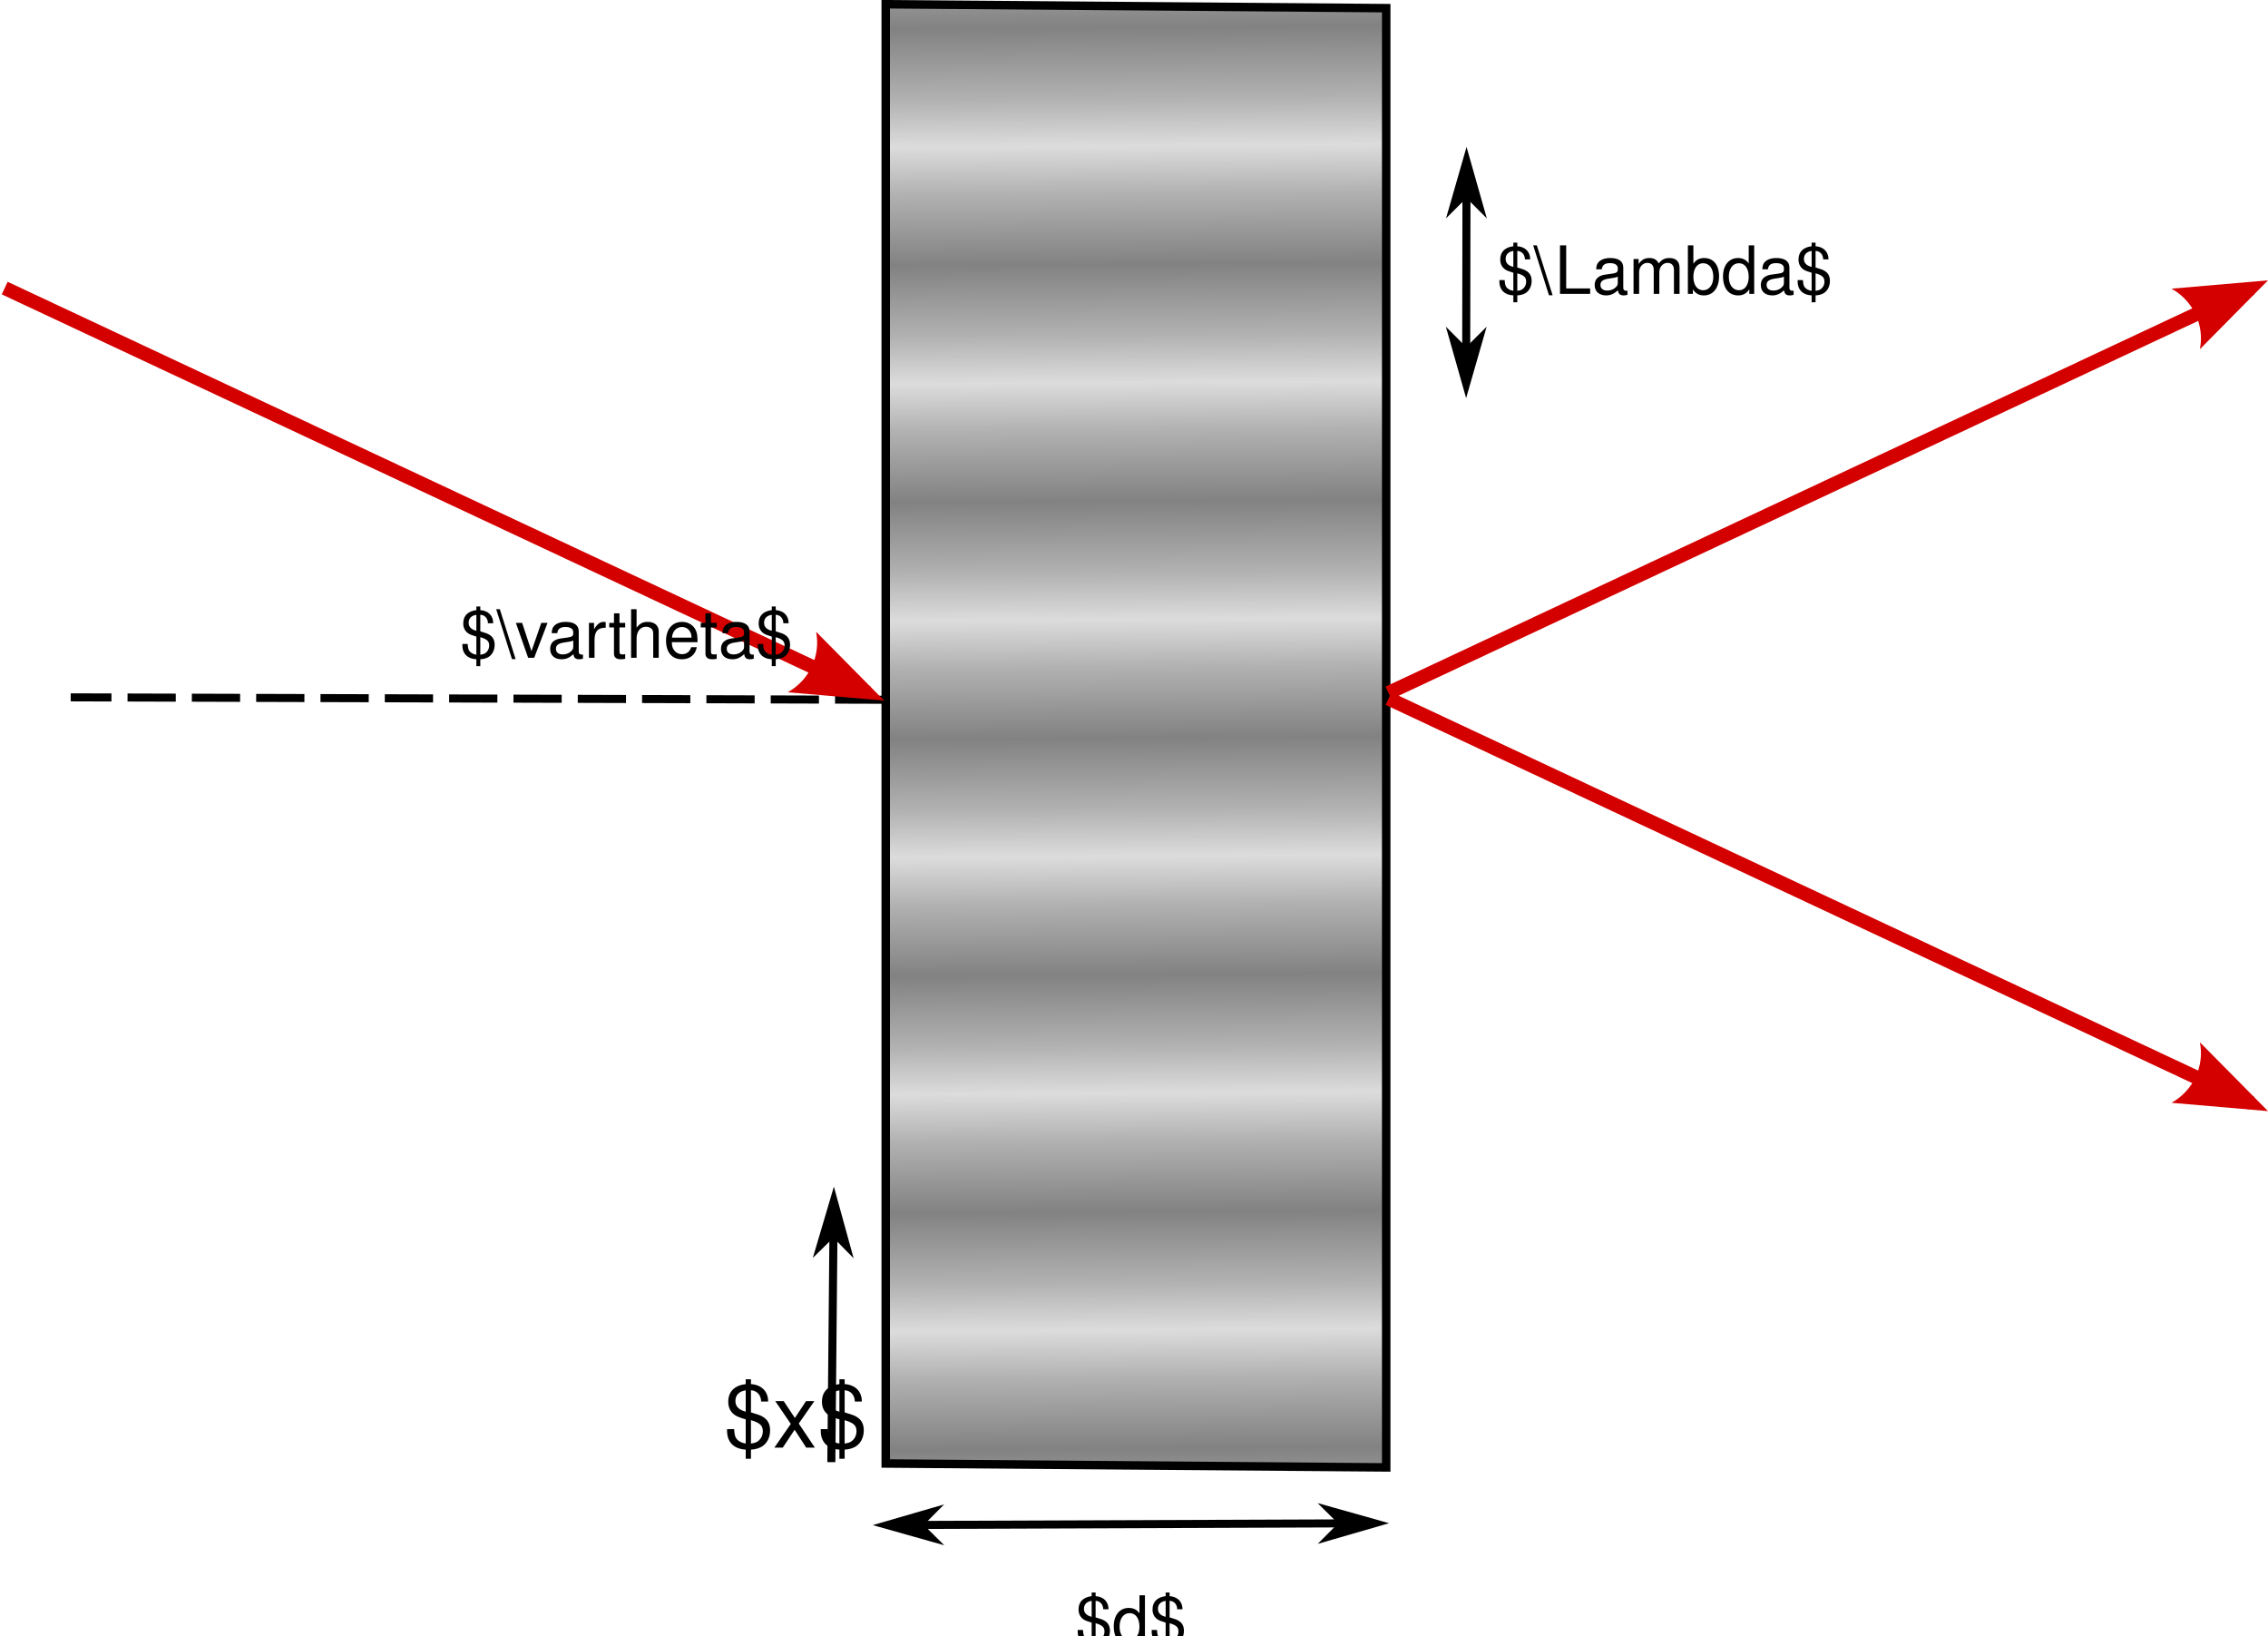
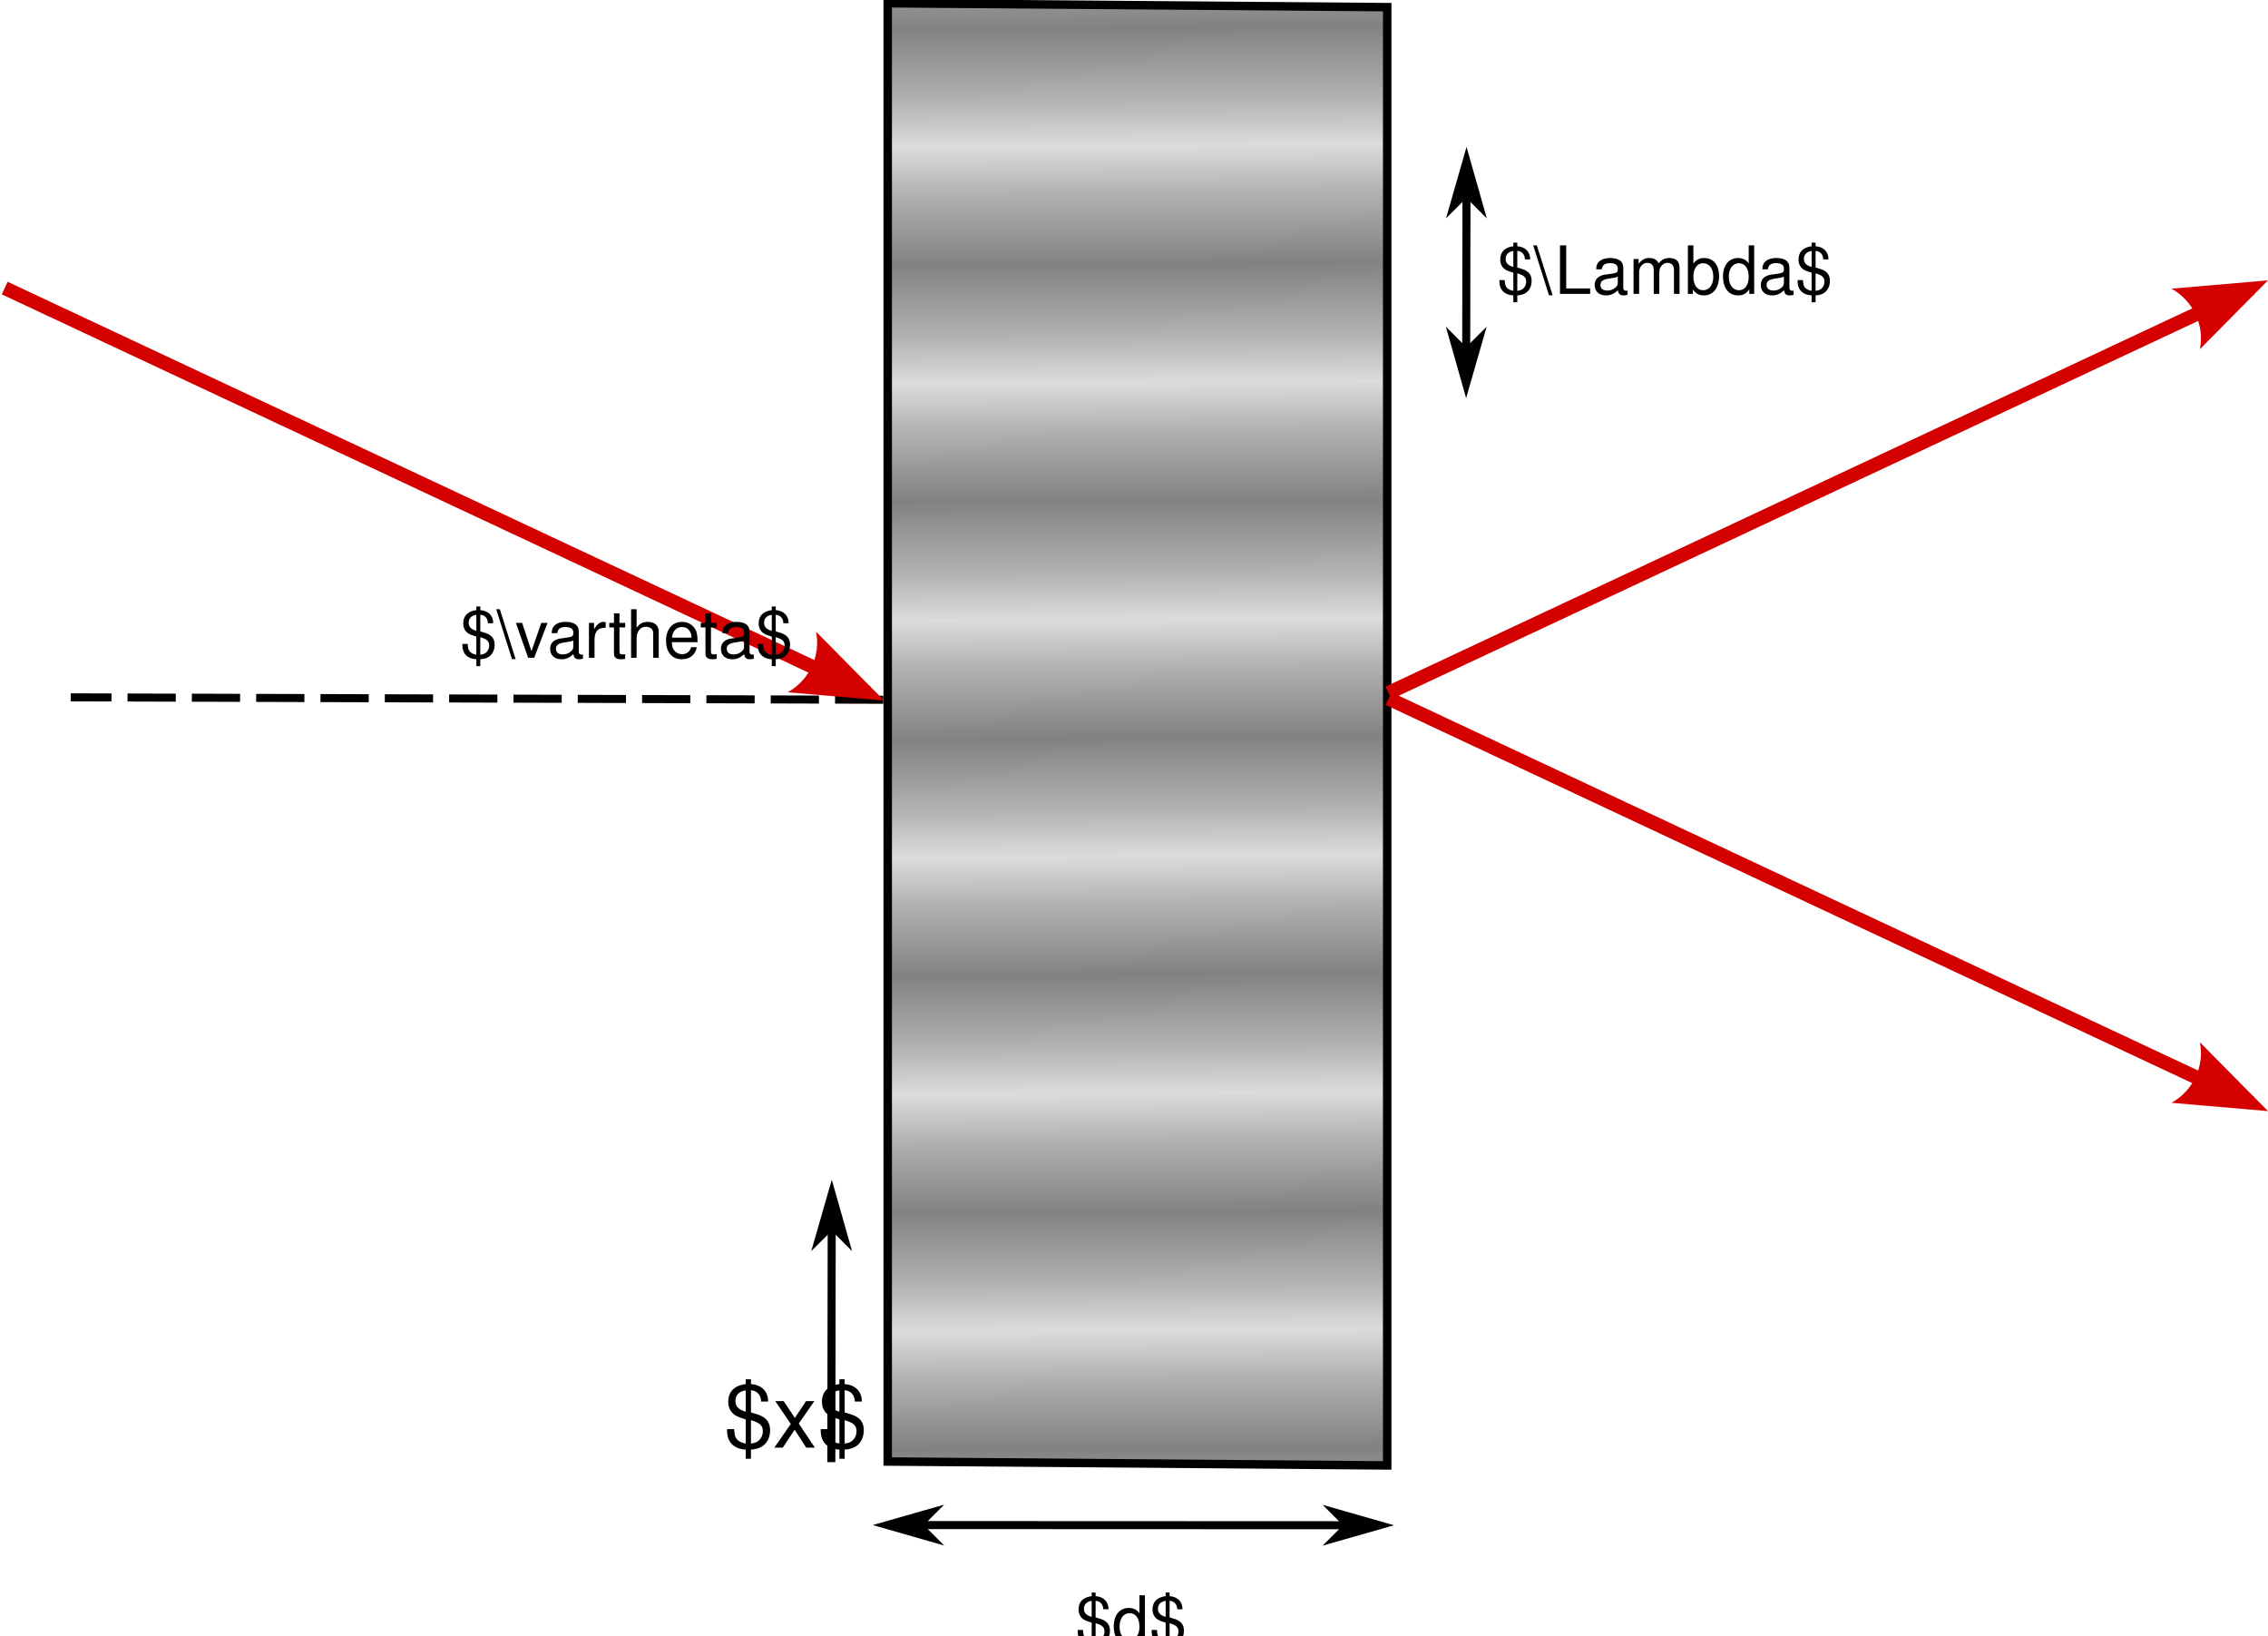
<svg xmlns="http://www.w3.org/2000/svg" xmlns:ns1="http://www.openswatchbook.org/uri/2009/osb" xmlns:xlink="http://www.w3.org/1999/xlink" width="818.079" height="589.833" id="svg2" version="1.1">
  <defs id="defs4">
    <linearGradient id="linearGradient3885">
      <stop style="stop-color:#dcdcdc;stop-opacity:1" offset="0" id="stop3889" />
      <stop id="stop4341" offset="0.405" style="stop-color:#b1b1b1;stop-opacity:1;" />
      <stop style="stop-color:#828282;stop-opacity:1;" offset="1" id="stop3887" />
    </linearGradient>
    <linearGradient id="linearGradient3875">
      <stop style="stop-color:#9c9c9c;stop-opacity:1;" offset="0" id="stop3877" />
      <stop style="stop-color:#e0e0e0;stop-opacity:1;" offset="1" id="stop3879" />
    </linearGradient>
    <linearGradient id="linearGradient7780" ns1:paint="solid">
      <stop style="stop-color:#afafaf;stop-opacity:1;" offset="0" id="stop7782" />
    </linearGradient>
    <marker orient="auto" refY="0" refX="0" id="Arrow1Mend" style="overflow:visible">
      <path id="path3883" d="M 0,0 5,-5 -12.5,0 5,5 0,0 z" style="fill-rule:evenodd;stroke:#000000;stroke-width:1pt" transform="matrix(-0.4,0,0,-0.4,-4,0)" />
    </marker>
    <marker orient="auto" refY="0" refX="0" id="Arrow1Mstart" style="overflow:visible">
      <path id="path3880" d="M 0,0 5,-5 -12.5,0 5,5 0,0 z" style="fill-rule:evenodd;stroke:#000000;stroke-width:1pt" transform="matrix(0.4,0,0,0.4,4,0)" />
    </marker>
    <marker orient="auto" refY="0" refX="0" id="Arrow1Sstart" style="overflow:visible">
      <path id="path3886" d="M 0,0 5,-5 -12.5,0 5,5 0,0 z" style="fill-rule:evenodd;stroke:#000000;stroke-width:1pt" transform="matrix(0.2,0,0,0.2,1.2,0)" />
    </marker>
    <marker orient="auto" refY="0" refX="0" id="Arrow2Mend" style="overflow:visible">
      <path id="path3999" style="fill-rule:evenodd;stroke-width:0.625;stroke-linejoin:round" d="M 8.719,4.034 -2.207,0.016 8.719,-4.002 c -1.745,2.372 -1.735,5.617 -6e-7,8.035 z" transform="scale(-0.6,-0.6)" />
    </marker>
    <marker orient="auto" refY="0" refX="0" id="Arrow1Mstart-3" style="overflow:visible">
      <path id="path3880-6" d="M 0,0 5,-5 -12.5,0 5,5 0,0 z" style="fill-rule:evenodd;stroke:#000000;stroke-width:1pt" transform="matrix(0.4,0,0,0.4,4,0)" />
    </marker>
    <marker orient="auto" refY="0" refX="0" id="Arrow1Mend-7" style="overflow:visible">
      <path id="path3883-5" d="M 0,0 5,-5 -12.5,0 5,5 0,0 z" style="fill-rule:evenodd;stroke:#000000;stroke-width:1pt" transform="matrix(-0.4,0,0,-0.4,-4,0)" />
    </marker>
    <marker orient="auto" refY="0" refX="0" id="Arrow2Mend-3" style="overflow:visible">
      <path id="path3999-6" style="fill-rule:evenodd;stroke-width:0.625;stroke-linejoin:round" d="M 8.719,4.034 -2.207,0.016 8.719,-4.002 c -1.745,2.372 -1.735,5.617 -6e-7,8.035 z" transform="scale(-0.6,-0.6)" />
    </marker>
    <marker orient="auto" refY="0" refX="0" id="Arrow2Mend-35" style="overflow:visible">
      <path id="path3999-62" style="fill-rule:evenodd;stroke-width:0.625;stroke-linejoin:round" d="M 8.719,4.034 -2.207,0.016 8.719,-4.002 c -1.745,2.372 -1.735,5.617 -6e-7,8.035 z" transform="scale(-0.6,-0.6)" />
    </marker>
    <linearGradient xlink:href="#linearGradient3885" id="linearGradient3883" x1="102.98" y1="497.772" x2="103.556" y2="540.465" gradientUnits="userSpaceOnUse" spreadMethod="reflect" gradientTransform="matrix(0.9497606,0,0,1.000151,0.2643895,-0.0836049)" />
    <marker orient="auto" refY="0" refX="0" id="Arrow2Mend-2" style="overflow:visible">
      <path id="path3999-7" style="fill-rule:evenodd;stroke-width:0.625;stroke-linejoin:round" d="M 8.719,4.034 -2.207,0.016 8.719,-4.002 c -1.745,2.372 -1.735,5.617 -6e-7,8.035 z" transform="scale(-0.6,-0.6)" />
    </marker>
  </defs>
  <g id="layer1" transform="translate(313.4722,-275.1529)">
-     <rect style="fill:url(#linearGradient3883);fill-opacity:1;stroke:#000000;stroke-width:3.057;stroke-miterlimit:4;stroke-opacity:1;stroke-dasharray:none" id="rect3099-2" width="180.532" height="526.259" x="6.015" y="276.635" transform="matrix(0.9999694,0.00782133,0,1,0,0)" />
-     <path style="fill:none;stroke:#000000;stroke-width:2.9;stroke-linecap:butt;stroke-linejoin:miter;stroke-miterlimit:4;stroke-opacity:1;stroke-dasharray:none;marker-start:url(#Arrow1Mstart-3);marker-end:url(#Arrow1Mend-7)" d="M 7.04,825.141 181.865,824.495" id="path3019" />
-     <path style="fill:none;stroke:#000000;stroke-width:2.9;stroke-linecap:butt;stroke-linejoin:miter;stroke-miterlimit:4;stroke-dasharray:none;stroke-opacity:1;marker-end:url(#Arrow1Mend-7)" d="m -13.607,802.452 0.87,-93.638" id="path3019-5" />
+     <rect style="fill:url(#linearGradient3883);fill-opacity:1;stroke:#000000;stroke-width:3.057;stroke-miterlimit:4;stroke-dasharray:none;stroke-opacity:1" id="rect3099-2" width="180.174" height="525.903" x="6.731" y="276.271" transform="matrix(0.9999694,0.00782133,0,1,0,0)" />
+     <path style="fill:none;stroke:#000000;stroke-width:2.9;stroke-linecap:butt;stroke-linejoin:miter;stroke-miterlimit:4;stroke-dasharray:none;stroke-opacity:1;marker-start:url(#Arrow1Mstart-3);marker-end:url(#Arrow1Mend-7)" d="m 7.04,825.141 176.616,0.071" id="path3019" />
+     <path style="fill:none;stroke:#000000;stroke-width:2.9;stroke-linecap:butt;stroke-linejoin:miter;stroke-miterlimit:4;stroke-dasharray:none;stroke-opacity:1;marker-end:url(#Arrow1Mend-7)" d="m -13.607,802.452 0.154,-96.146" id="path3019-5" />
    <path style="fill:none;stroke:#000000;stroke-width:2.9;stroke-linecap:butt;stroke-linejoin:miter;stroke-miterlimit:4;stroke-opacity:1;stroke-dasharray:none;marker-start:url(#Arrow1Mstart-3);marker-end:url(#Arrow1Mend-7)" d="m 215.377,413.013 0.132,-79.159" id="path3019-5-1" />
    <g id="g3897-3" transform="matrix(1,0,0,-1,400.7357,1306.875)" style="fill:#d40000">
      <g transform="translate(-491.3014,20.92314)" style="fill:#d40000" id="g4412-7-6">
        <g id="g7794-7" style="fill:#d40000">
          <path d="m 560.377,613.092 34.795,-2.998 -24.563,24.826 c 1.721,-8.666 -2.439,-17.469 -10.232,-21.827 z" style="fill:#d40000;fill-rule:evenodd;stroke-width:0.625;stroke-linejoin:round" id="path4418-8-5" />
          <path style="font-size:medium;font-style:normal;font-variant:normal;font-weight:normal;font-stretch:normal;text-indent:0;text-align:start;text-decoration:none;line-height:normal;letter-spacing:normal;word-spacing:normal;text-transform:none;direction:ltr;block-progression:tb;writing-mode:lr-tb;text-anchor:start;baseline-shift:baseline;color:#000000;fill:#d40000;fill-opacity:1;fill-rule:nonzero;stroke:none;stroke-width:5;marker:none;visibility:visible;display:inline;overflow:visible;enable-background:accumulate;font-family:Sans;-inkscape-font-specification:Sans" d="M 588.125,610.688 276.875,756.594 279,761.125 590.25,615.219 588.125,610.688 z" id="path3964-8-3" />
        </g>
      </g>
    </g>
    <g id="g3897-3-5" transform="translate(400.7357,-254.759)" style="fill:#d40000">
      <g transform="translate(-491.3014,20.92314)" style="fill:#d40000" id="g4412-7-6-6">
        <g id="g7794-7-2" style="fill:#d40000">
          <path d="m 560.377,613.092 34.795,-2.998 -24.563,24.826 c 1.721,-8.666 -2.439,-17.469 -10.232,-21.827 z" style="fill:#d40000;fill-rule:evenodd;stroke-width:0.625;stroke-linejoin:round" id="path4418-8-5-9" />
          <path style="font-size:medium;font-style:normal;font-variant:normal;font-weight:normal;font-stretch:normal;text-indent:0;text-align:start;text-decoration:none;line-height:normal;letter-spacing:normal;word-spacing:normal;text-transform:none;direction:ltr;block-progression:tb;writing-mode:lr-tb;text-anchor:start;baseline-shift:baseline;color:#000000;fill:#d40000;fill-opacity:1;fill-rule:nonzero;stroke:none;stroke-width:5;marker:none;visibility:visible;display:inline;overflow:visible;enable-background:accumulate;font-family:Sans;-inkscape-font-specification:Sans" d="M 588.125,610.688 276.875,756.594 279,761.125 590.25,615.219 588.125,610.688 z" id="path3964-8-3-1" />
        </g>
      </g>
    </g>
    <path style="fill:none;stroke:#000000;stroke-width:2.9;stroke-linecap:butt;stroke-linejoin:miter;stroke-miterlimit:4;stroke-dasharray:17.4, 5.8;stroke-dashoffset:0;stroke-opacity:1;marker-end:none" d="m 5.131,527.509 -293.105,-0.87" id="path3019-5-9" />
    <g id="g3897-3-3" transform="matrix(1,0,0,-1,-98.41206,1158.827)" style="fill:#d40000">
      <g transform="translate(-491.3014,20.92314)" style="fill:#d40000" id="g4412-7-6-67">
        <g id="g7794-7-5" style="fill:#d40000">
          <path d="m 560.377,613.092 34.795,-2.998 -24.563,24.826 c 1.721,-8.666 -2.439,-17.469 -10.232,-21.827 z" style="fill:#d40000;fill-rule:evenodd;stroke-width:0.625;stroke-linejoin:round" id="path4418-8-5-3" />
          <path style="color:#000000;font-style:normal;font-variant:normal;font-weight:normal;font-stretch:normal;font-size:medium;line-height:normal;font-family:Sans;-inkscape-font-specification:Sans;text-indent:0;text-align:start;text-decoration:none;text-decoration-line:none;letter-spacing:normal;word-spacing:normal;text-transform:none;direction:ltr;block-progression:tb;writing-mode:lr-tb;baseline-shift:baseline;text-anchor:start;display:inline;overflow:visible;visibility:visible;fill:#d40000;fill-opacity:1;fill-rule:nonzero;stroke:none;stroke-width:5;marker:none;enable-background:accumulate" d="M 588.125,610.688 276.875,756.594 279,761.125 590.25,615.219 588.125,610.688 Z" id="path3964-8-3-5" />
        </g>
      </g>
    </g>
    <g id="g4326">
      <text id="text3015" y="797.208" x="-52.49" style="font-style:normal;font-variant:normal;font-weight:normal;font-stretch:normal;font-size:56px;line-height:125%;font-family:'Nimbus Sans L';-inkscape-font-specification:Sans;letter-spacing:0px;word-spacing:0px;fill:#000000;fill-opacity:1;stroke:none" xml:space="preserve">
        <tspan style="font-size:32px" y="797.208" x="-52.49" id="tspan3017">$x$</tspan>
      </text>
      <text id="text4073-2-0" y="867.962" x="74.298" style="font-style:normal;font-variant:normal;font-weight:normal;font-stretch:normal;font-size:56px;line-height:125%;font-family:'Nimbus Sans L';-inkscape-font-specification:Sans;letter-spacing:0px;word-spacing:0px;fill:#000000;fill-opacity:1;stroke:none" xml:space="preserve">
        <tspan style="font-size:24px" y="867.962" x="74.298" id="tspan4075-7-9">$d$</tspan>
      </text>
      <text id="text4073" y="381.141" x="226.402" style="font-style:normal;font-variant:normal;font-weight:normal;font-stretch:normal;font-size:56px;line-height:125%;font-family:'Nimbus Sans L';-inkscape-font-specification:Sans;letter-spacing:0px;word-spacing:0px;fill:#000000;fill-opacity:1;stroke:none" xml:space="preserve">
        <tspan style="font-size:24px" y="381.141" x="226.402" id="tspan4075">$\Lambda$</tspan>
      </text>
      <text id="text4073-2" y="512.364" x="-147.646" style="font-style:normal;font-variant:normal;font-weight:normal;font-stretch:normal;font-size:56px;line-height:125%;font-family:'Nimbus Sans L';-inkscape-font-specification:Sans;letter-spacing:0px;word-spacing:0px;fill:#000000;fill-opacity:1;stroke:none" xml:space="preserve">
        <tspan style="font-size:24px" y="512.364" x="-147.646" id="tspan4075-7">$\vartheta$</tspan>
      </text>
    </g>
  </g>
</svg>
